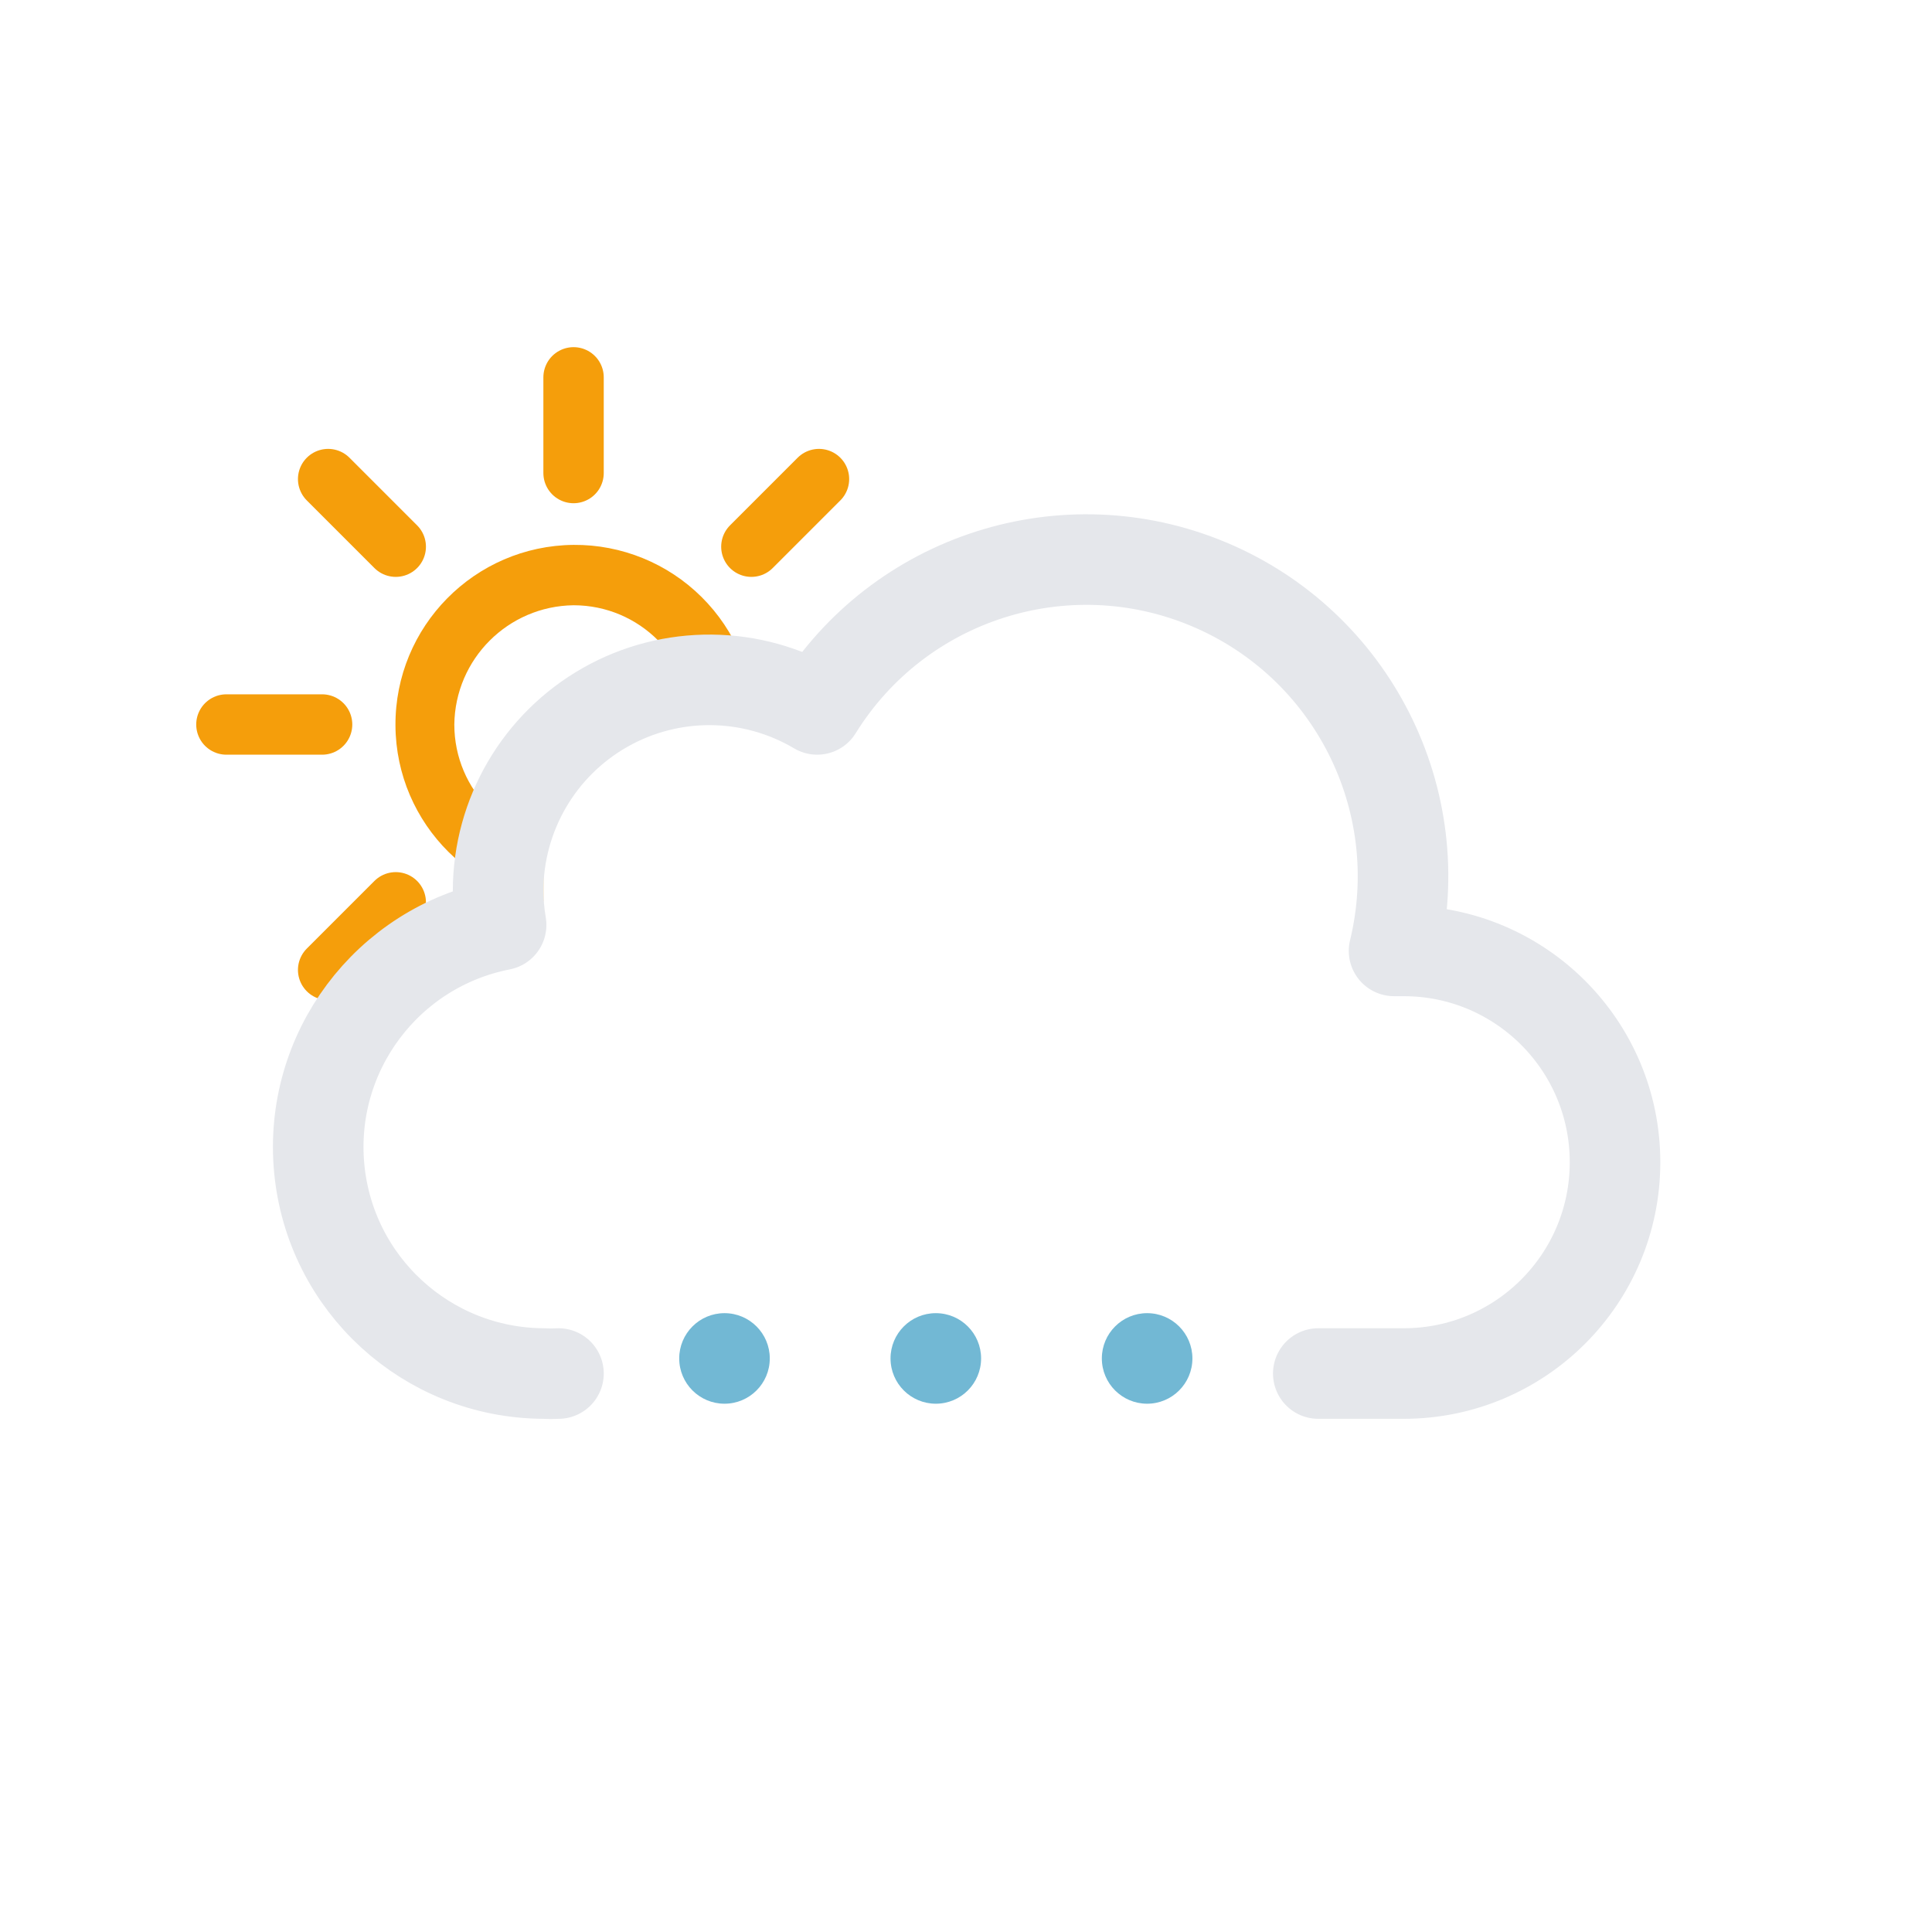
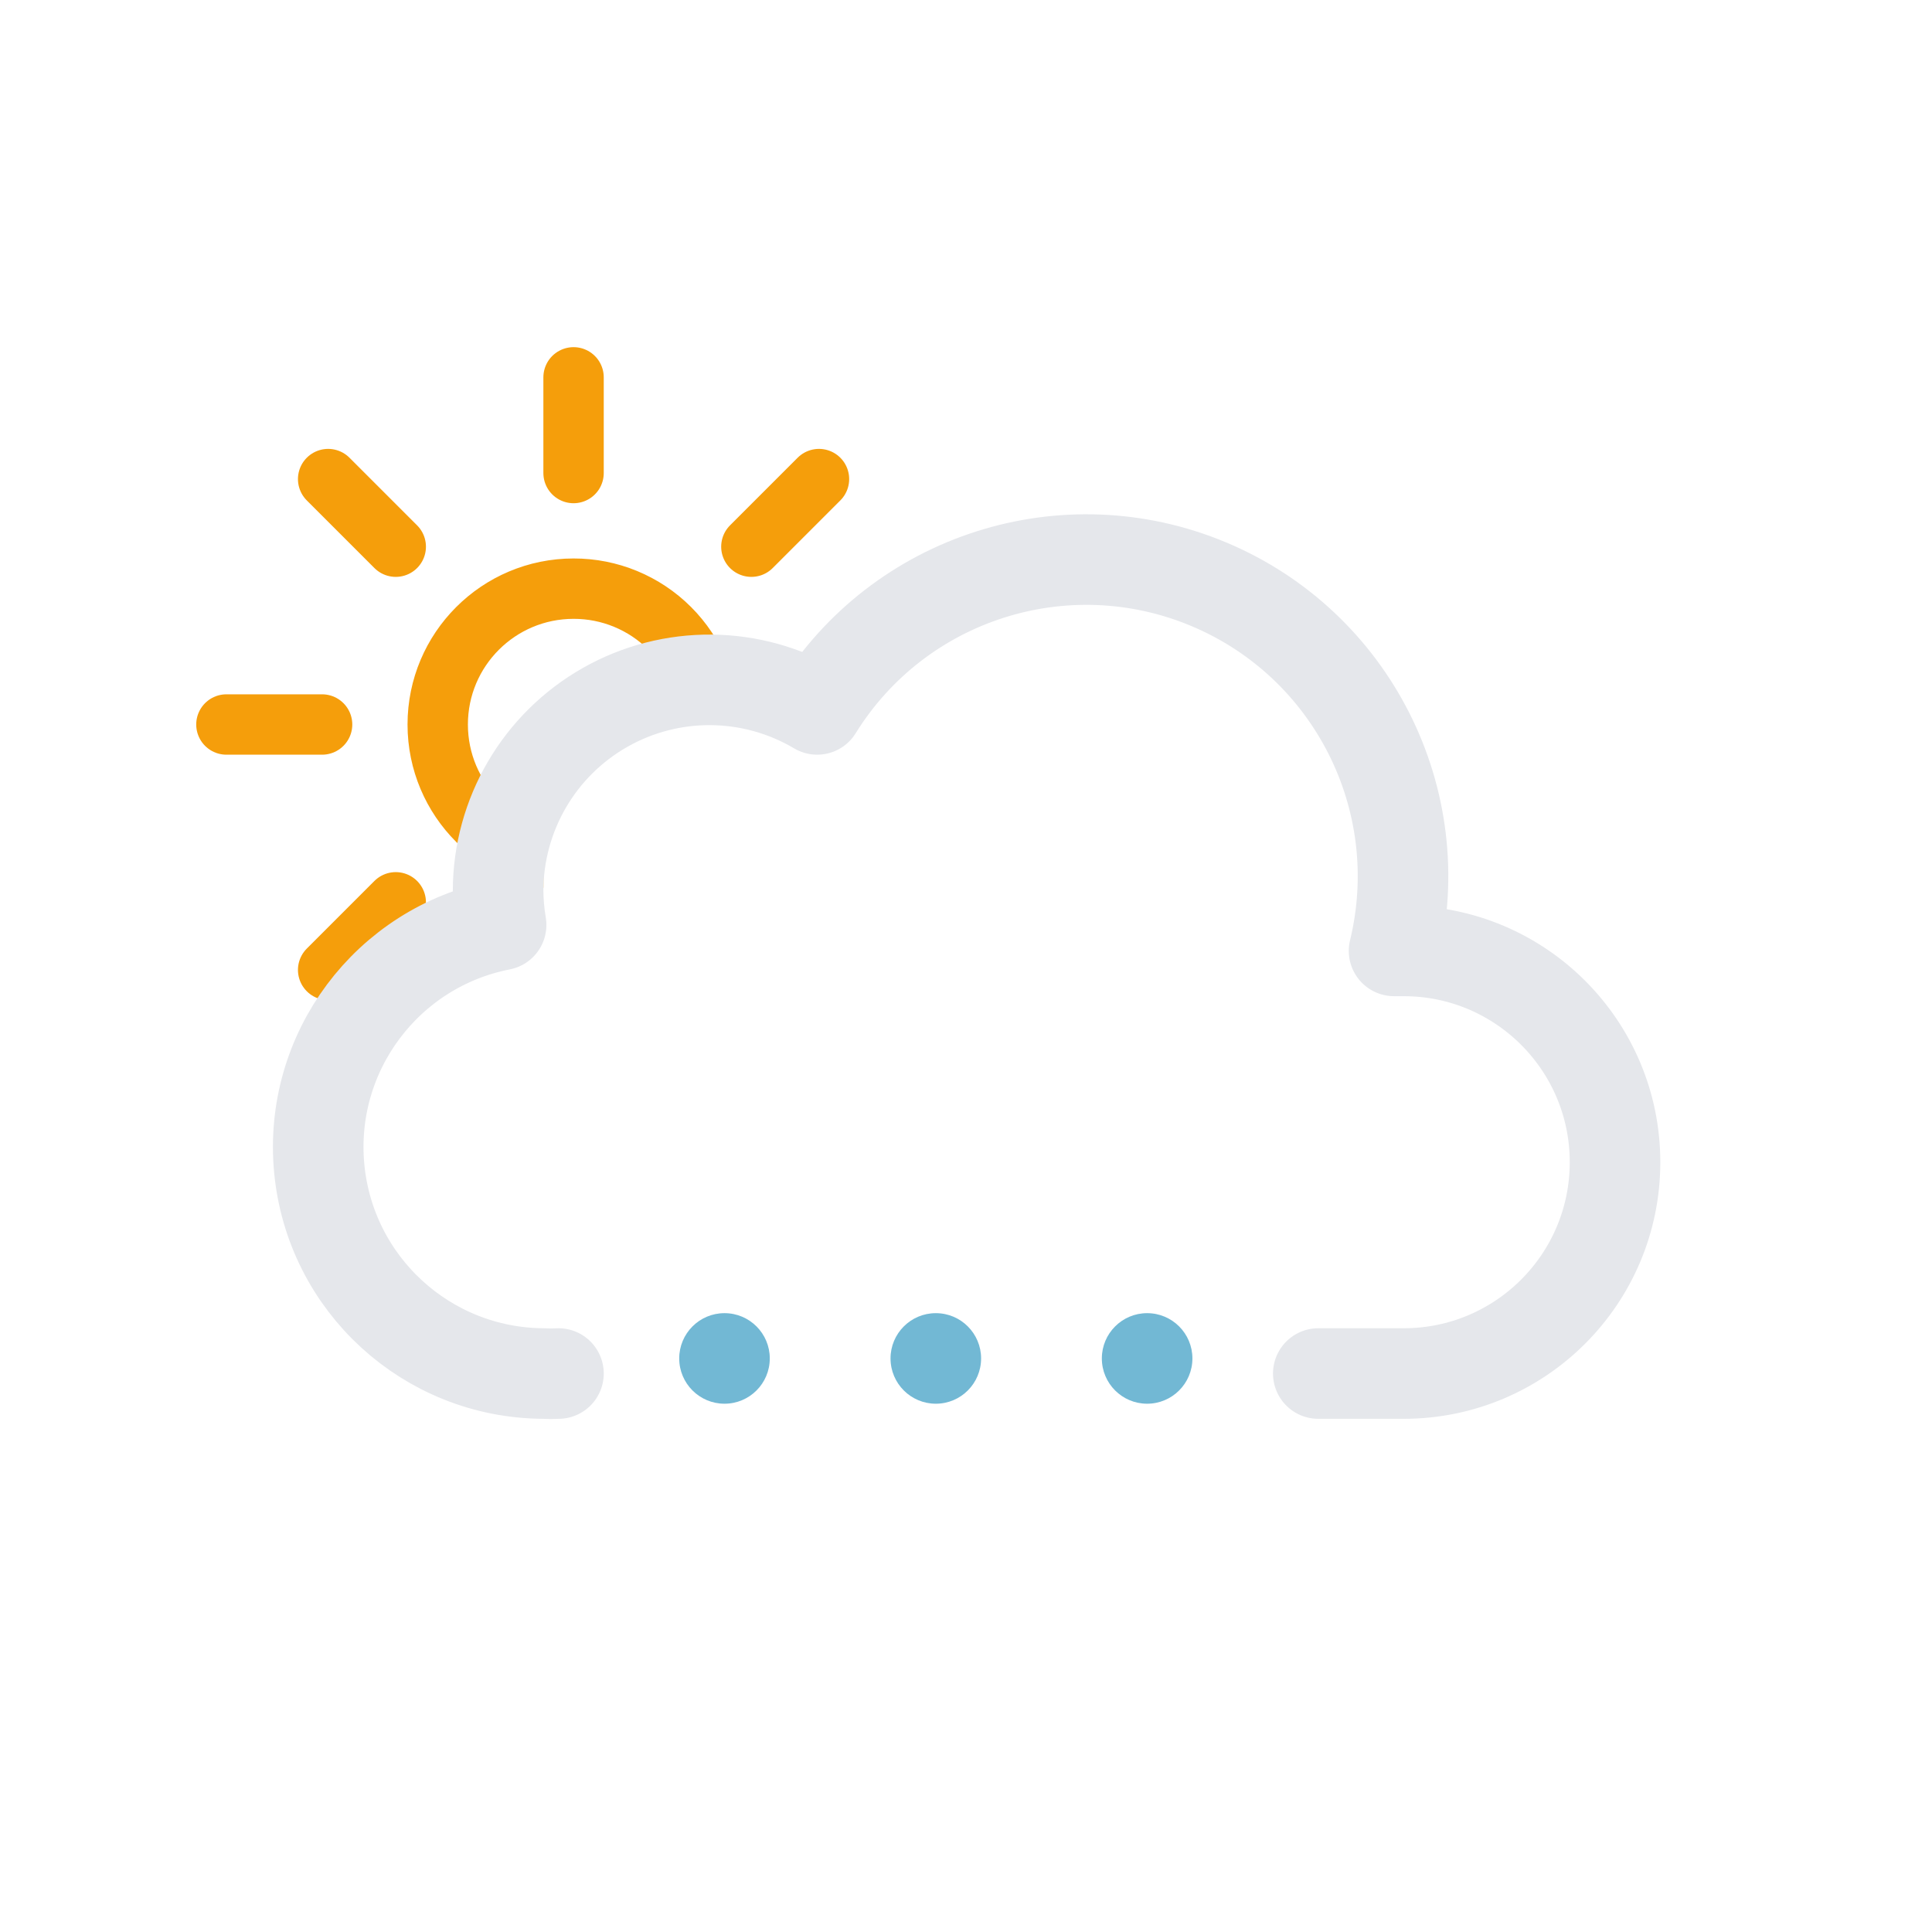
<svg xmlns="http://www.w3.org/2000/svg" viewBox="0 0 64 64">
  <defs>
    <clipPath id="a">
      <polygon points="12 35 6.72 30.79 4.72 24.79 5.72 17.79 9.72 12.79 14.72 9.79 20.72 9.79 25.72 10.79 28.72 13.79 33 20 27 24 21 24 18 27 18 31 14 33 12 35" fill="none" />
    </clipPath>
  </defs>
  <g clip-path="url(#a)">
-     <path d="M19,20.05A3.95,3.95,0,1,1,15.05,24,4,4,0,0,1,19,20.05m0-2A5.95,5.95,0,1,0,25,24,5.95,5.95,0,0,0,19,18.05Z" fill="#f59e0b" />
-     <line x1="19" y1="15.67" x2="19" y2="12.5" fill="none" stroke="#f59e0b" stroke-linecap="round" stroke-miterlimit="10" stroke-width="2" />
-     <line x1="19" y1="35.5" x2="19" y2="32.33" fill="none" stroke="#f59e0b" stroke-linecap="round" stroke-miterlimit="10" stroke-width="2" />
-     <line x1="24.89" y1="18.11" x2="27.13" y2="15.87" fill="none" stroke="#f59e0b" stroke-linecap="round" stroke-miterlimit="10" stroke-width="2" />
-     <line x1="10.87" y1="32.13" x2="13.11" y2="29.89" fill="none" stroke="#f59e0b" stroke-linecap="round" stroke-miterlimit="10" stroke-width="2" />
-     <line x1="13.11" y1="18.11" x2="10.87" y2="15.87" fill="none" stroke="#f59e0b" stroke-linecap="round" stroke-miterlimit="10" stroke-width="2" />
-     <line x1="27.13" y1="32.13" x2="24.89" y2="29.89" fill="none" stroke="#f59e0b" stroke-linecap="round" stroke-miterlimit="10" stroke-width="2" />
-     <line x1="10.67" y1="24" x2="7.5" y2="24" fill="none" stroke="#f59e0b" stroke-linecap="round" stroke-miterlimit="10" stroke-width="2" />
-     <line x1="30.5" y1="24" x2="27.33" y2="24" fill="none" stroke="#f59e0b" stroke-linecap="round" stroke-miterlimit="10" stroke-width="2" />
+     <path d="M23.5,24A4.5,4.5,0,1,1,19,19.5,4.49,4.49,0,0,1,23.5,24ZM19,15.67V12.5m0,23V32.33m5.89-14.22,2.24-2.24M10.87,32.13l2.24-2.24m0-11.78-2.24-2.24M27.13,32.13l-2.24-2.24M7.5,24h3.17M30.5,24H27.33" fill="none" stroke="#f59e0b" stroke-linecap="round" stroke-miterlimit="10" stroke-width="2" />
  </g>
  <path d="M43.67,45.5H46.5a7,7,0,0,0,0-14l-.32,0a10.49,10.49,0,0,0-19.11-8,7,7,0,0,0-10.57,6,7.21,7.21,0,0,0,.1,1.14A7.5,7.5,0,0,0,18,45.5a4.19,4.19,0,0,0,.5,0v0" fill="none" stroke="#e5e7eb" stroke-linecap="round" stroke-linejoin="round" stroke-width="3" />
  <circle cx="24" cy="45" r="1.5" fill="#72b8d4" />
  <circle cx="31" cy="45" r="1.5" fill="#72b8d4" />
  <circle cx="38" cy="45" r="1.5" fill="#72b8d4" />
</svg>
